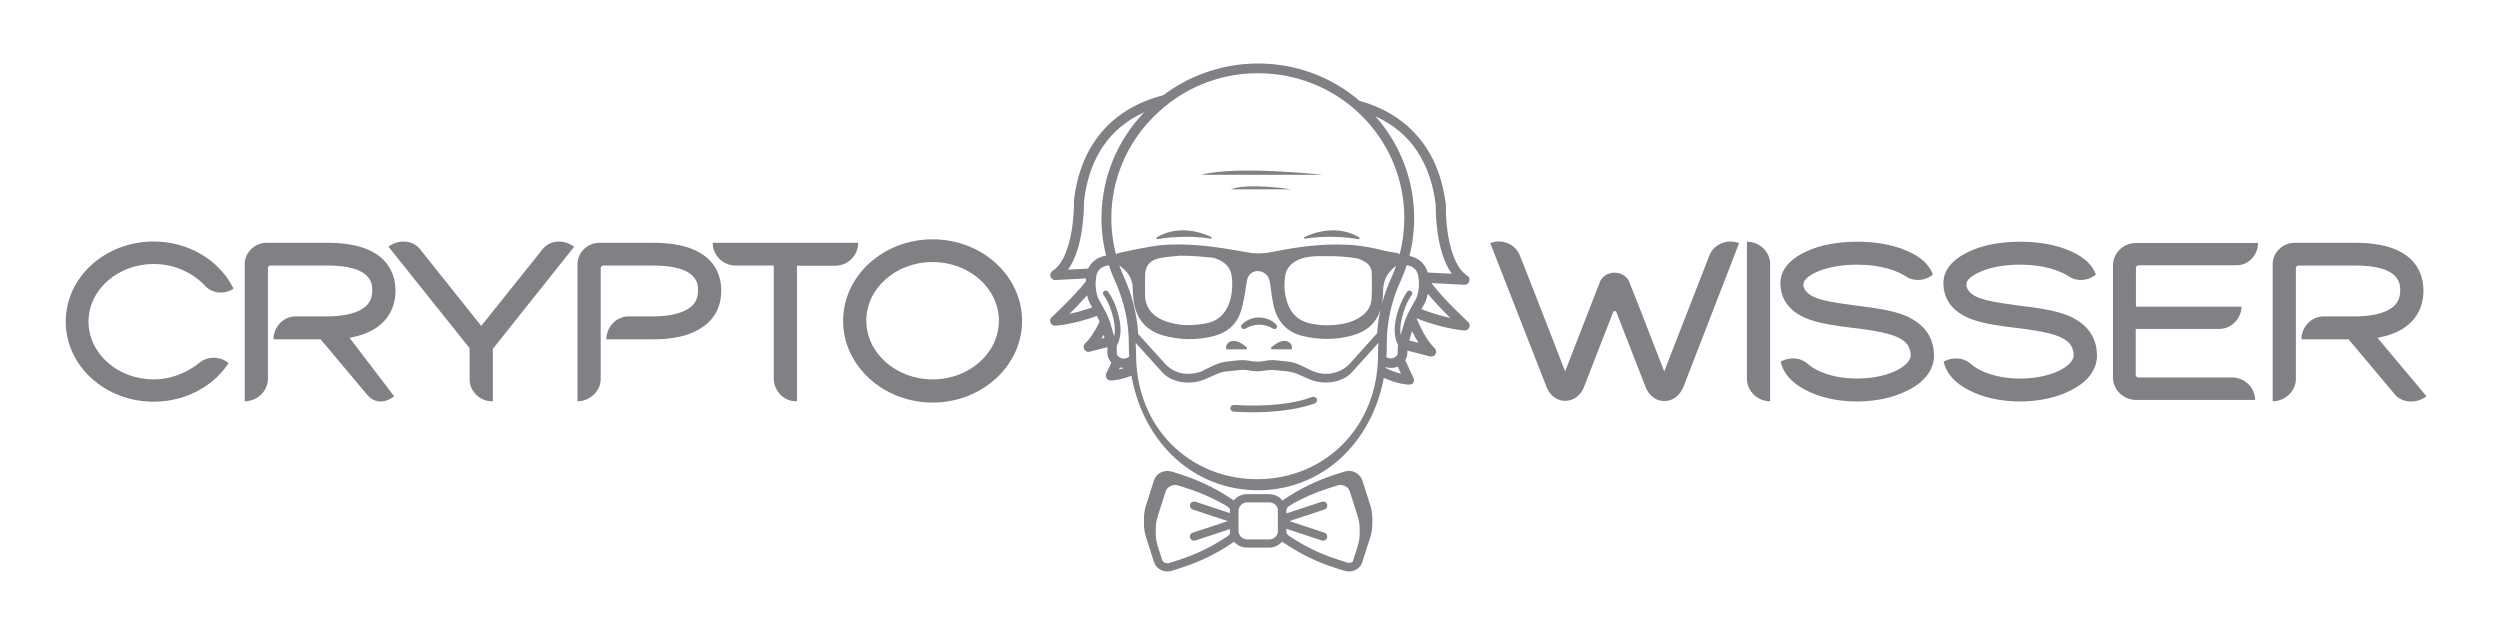
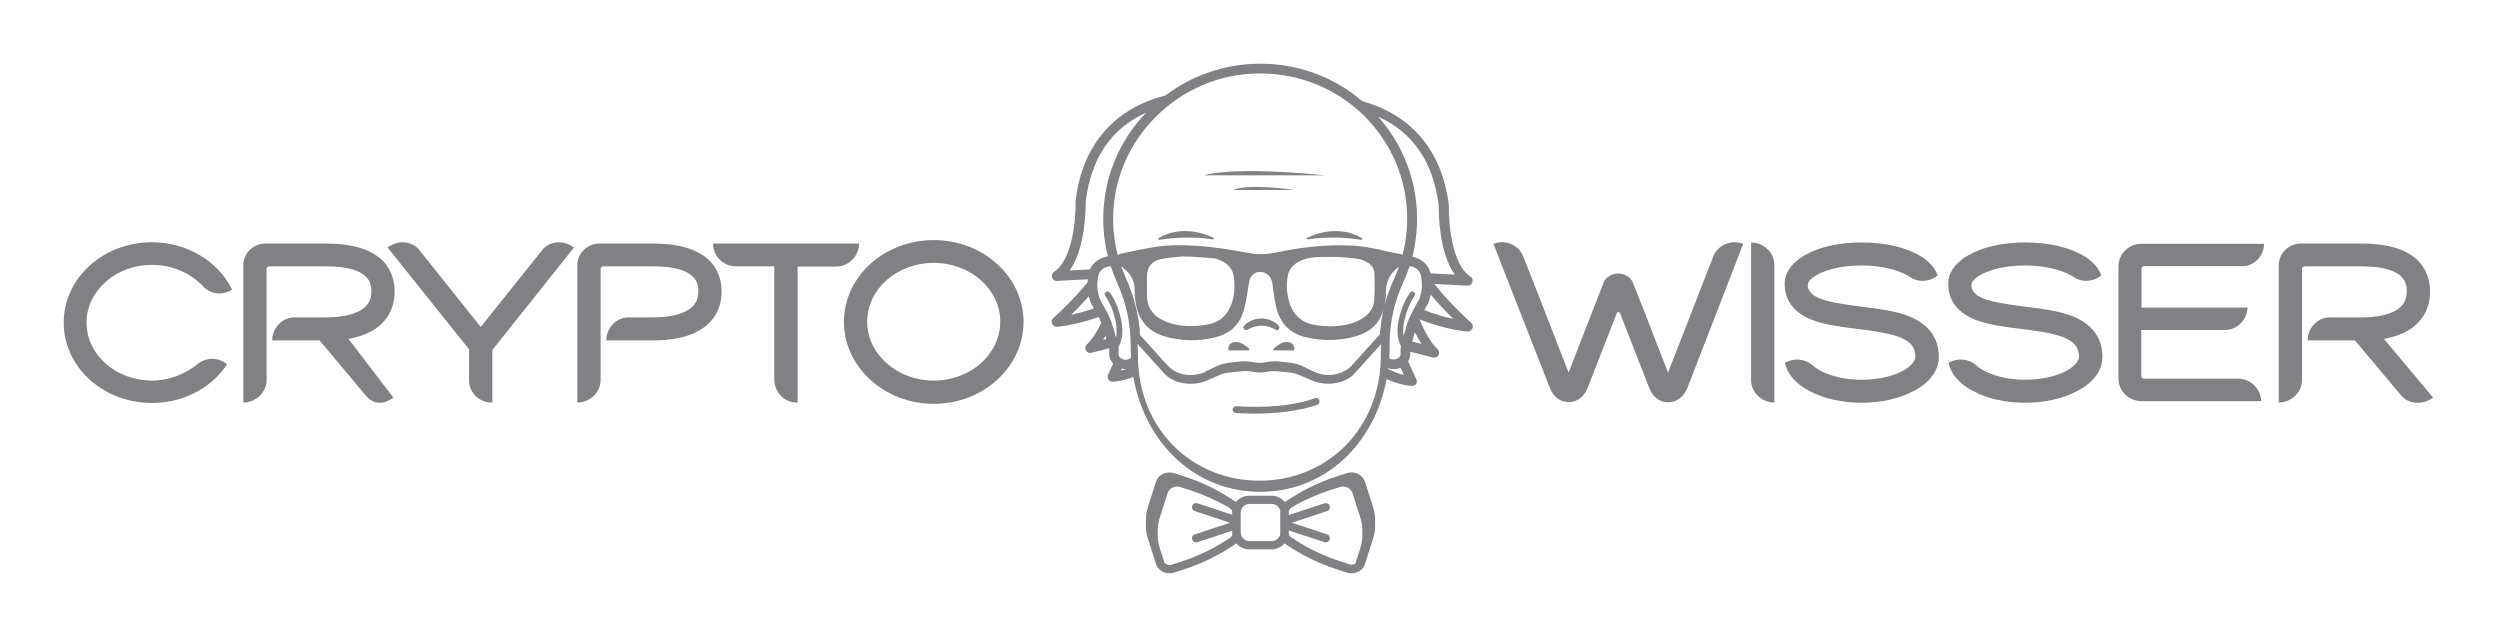
- <svg xmlns="http://www.w3.org/2000/svg" width="252" height="64" viewBox="0 0 252 64" fill="none">
-   <path d="M124.503 41.503C124.788 41.521 125.433 41.56 126.293 41.56C127.991 41.56 130.527 41.386 132.534 40.666C132.71 40.578 132.799 40.382 132.732 40.207C132.644 40.033 132.446 39.945 132.269 40.011C129.298 41.158 124.877 40.85 124.451 40.821L124.428 40.819L124.423 40.819C124.42 40.819 124.419 40.818 124.418 40.818C124.372 40.811 124.324 40.813 124.279 40.825C124.233 40.837 124.191 40.857 124.154 40.886C124.117 40.914 124.086 40.95 124.063 40.99C124.041 41.031 124.027 41.076 124.022 41.122C124.018 41.168 124.023 41.215 124.037 41.259C124.051 41.303 124.075 41.344 124.106 41.379C124.136 41.414 124.174 41.442 124.217 41.462C124.259 41.482 124.305 41.493 124.352 41.495C124.371 41.495 124.423 41.498 124.503 41.503Z" fill="#808085" />
-   <path d="M121.11 17.62H133.328C133.328 17.62 124.573 16.66 121.11 17.62Z" fill="#808085" />
-   <path d="M124.065 19.082H130.174C130.174 19.082 125.786 18.406 124.065 19.082Z" fill="#808085" />
-   <path d="M116.655 24.102C117.581 23.949 119.853 23.687 122.036 24.058C122.147 24.08 122.191 23.927 122.081 23.883C121.066 23.403 118.772 22.639 116.589 23.927C116.523 23.992 116.567 24.123 116.655 24.102Z" fill="#808085" />
-   <path d="M131.564 24.058C133.747 23.687 136.019 23.949 136.945 24.102C137.055 24.123 137.099 23.992 137.011 23.927C134.828 22.639 132.534 23.403 131.52 23.883C131.409 23.927 131.453 24.08 131.564 24.058Z" fill="#808085" />
-   <path d="M125.94 32.198C125.631 32.329 125.344 32.504 125.146 32.766C125.08 32.853 125.058 32.962 125.168 33.049C125.234 33.158 125.389 33.202 125.521 33.136C125.945 32.875 126.433 32.732 126.932 32.722C127.432 32.732 127.92 32.875 128.344 33.136C128.432 33.18 128.542 33.18 128.631 33.115C128.741 33.027 128.763 32.875 128.675 32.766C128.476 32.526 128.189 32.329 127.881 32.198C127.574 32.068 127.244 32.001 126.91 32.001C126.577 32.001 126.247 32.068 125.94 32.198Z" fill="#808085" />
-   <path d="M128.278 35.21H130.196C130.307 34.948 130.152 34.599 129.888 34.468C129.623 34.315 129.314 34.337 129.027 34.446C128.776 34.541 128.576 34.687 128.367 34.84L128.312 34.879L128.298 34.889L128.278 34.904C128.211 34.948 128.145 35.013 128.123 35.101C128.079 35.166 128.189 35.232 128.278 35.21Z" fill="#808085" />
-   <path d="M123.624 35.21H125.543C125.631 35.232 125.741 35.166 125.697 35.101C125.675 35.013 125.609 34.948 125.543 34.904C125.513 34.883 125.483 34.861 125.454 34.84C125.245 34.687 125.044 34.541 124.793 34.446C124.506 34.337 124.198 34.315 123.933 34.468C123.668 34.599 123.514 34.948 123.624 35.21Z" fill="#808085" />
-   <path fill-rule="evenodd" clip-rule="evenodd" d="M114.053 37.874C115.246 44.632 120.334 49.417 126.8 49.417C133.193 49.417 138.24 44.738 139.491 38.086C140.907 38.739 141.911 38.767 142.061 38.767C142.238 38.767 142.392 38.68 142.458 38.592C142.546 38.44 142.546 38.265 142.48 38.112C142.48 38.107 142.449 38.042 142.393 37.925C142.258 37.641 141.979 37.054 141.65 36.297C141.789 36.07 141.863 35.825 141.863 35.581V35.342L144.156 35.93C144.377 35.974 144.597 35.886 144.708 35.69C144.818 35.493 144.774 35.253 144.62 35.101C143.98 34.49 143.362 33.464 142.789 32.089C145.48 33.158 147.531 33.311 147.619 33.311C147.839 33.311 148.016 33.202 148.104 33.006C148.192 32.809 148.148 32.591 147.994 32.46L147.99 32.457L147.974 32.441C147.74 32.225 145.526 30.171 144.289 28.532L147.619 28.706C147.839 28.706 148.038 28.575 148.104 28.357C148.17 28.139 148.104 27.899 147.906 27.79C146.031 26.611 145.7 22.312 145.744 20.741V20.675C145.017 14.543 141.466 11.88 138.621 10.702C138.084 10.48 137.553 10.304 137.042 10.163C134.116 7.668 130.447 6.343 126.557 6.403C123.173 6.458 119.917 7.59 117.257 9.602C116.655 9.754 116.02 9.956 115.376 10.222C112.531 11.379 108.98 14.063 108.252 20.195V20.261C108.296 21.832 107.966 26.131 106.091 27.31C105.915 27.441 105.826 27.659 105.893 27.877C105.959 28.095 106.157 28.248 106.378 28.226L109.472 28.064C109.463 28.169 109.456 28.274 109.452 28.379C108.188 29.953 106.24 31.759 106.023 31.961L106.007 31.976L106.003 31.98C105.848 32.111 105.804 32.329 105.893 32.526C105.981 32.722 106.179 32.853 106.378 32.831C106.479 32.831 108.204 32.702 110.573 31.849C110.671 32.038 110.76 32.233 110.839 32.432C110.372 33.398 109.882 34.139 109.377 34.62C109.223 34.773 109.179 35.013 109.289 35.21C109.399 35.406 109.62 35.515 109.84 35.45L111.624 34.992C111.625 35.003 111.625 35.013 111.626 35.024C111.626 35.035 111.627 35.046 111.627 35.057V35.581C111.635 35.928 111.768 36.26 112.002 36.519L112.007 36.525L112.015 36.534L112.024 36.544C111.84 36.947 111.692 37.259 111.604 37.444C111.548 37.562 111.516 37.627 111.516 37.632C111.45 37.785 111.45 37.959 111.538 38.112C111.627 38.265 111.781 38.352 111.957 38.352C112.09 38.352 112.891 38.331 114.053 37.874ZM142.058 34.319L142.988 34.555C142.76 34.204 142.54 33.812 142.326 33.379L142.058 34.319ZM143.275 31.162C144.407 31.605 145.421 31.881 146.185 32.045C145.512 31.379 144.642 30.483 143.923 29.61C143.864 29.897 143.78 30.178 143.671 30.452L143.649 30.496L143.275 31.162ZM143.912 27.47L146.34 27.593C144.708 25.346 144.708 21.177 144.73 20.697C144.2 16.334 142.162 13.321 138.635 11.718C139.759 12.98 140.67 14.416 141.33 15.972C142.136 17.876 142.55 19.92 142.547 21.985C142.547 23.285 142.389 24.562 142.073 25.8C142.113 25.808 142.153 25.816 142.194 25.826C143.061 26.035 143.706 26.667 143.912 27.47ZM141.803 26.732C141.621 27.291 141.406 27.841 141.157 28.379C140.231 30.387 139.79 32.504 139.79 34.62V34.773C139.791 35.188 139.778 35.599 139.752 36.003C140.078 36.206 140.514 36.15 140.76 35.886C140.826 35.821 140.892 35.712 140.892 35.603V35.079C140.892 34.972 140.903 34.865 140.921 34.761C140.545 34.057 140.478 33.11 140.738 32.002C140.981 30.976 141.378 30.059 141.841 29.405C141.929 29.274 142.106 29.252 142.238 29.339C142.37 29.427 142.392 29.601 142.304 29.732C141.863 30.343 141.51 31.194 141.29 32.133C141.176 32.61 141.099 33.213 141.194 33.78L141.466 32.831C141.62 32.264 141.841 31.74 142.127 31.216L142.767 30.059C142.811 29.972 142.833 29.885 142.855 29.797C143.032 29.252 143.076 28.663 142.988 28.03L142.943 27.724C142.833 27.244 142.48 26.873 141.951 26.764C141.902 26.751 141.852 26.74 141.803 26.732ZM139.659 37.003C139.655 37.03 139.652 37.056 139.649 37.083C140.276 37.399 140.816 37.577 141.223 37.676C141.127 37.467 141.017 37.224 140.897 36.953C140.68 37.047 140.445 37.092 140.209 37.087C140.023 37.087 139.838 37.058 139.659 37.003ZM107.811 31.631C108.337 31.11 108.983 30.45 109.583 29.77C109.607 29.875 109.634 29.979 109.664 30.081C109.708 30.212 109.752 30.343 109.796 30.452L110.097 30.989C109.217 31.299 108.432 31.497 107.811 31.631ZM107.657 27.179L109.688 27.075C109.974 26.453 110.545 25.98 111.274 25.804C111.348 25.786 111.423 25.772 111.497 25.761C111.173 24.48 111.016 23.16 111.031 21.832C111.074 17.895 112.594 14.182 115.335 11.319C111.819 12.92 109.776 15.934 109.267 20.282L109.267 20.301C109.267 20.841 109.269 24.958 107.657 27.179ZM111.516 26.786C111.603 26.762 111.691 26.747 111.78 26.741C111.956 27.282 112.162 27.814 112.399 28.335C113.325 30.387 113.788 32.526 113.788 34.73V34.795C113.788 35.183 113.8 35.567 113.824 35.946L113.788 35.974C113.457 36.236 112.972 36.192 112.707 35.908C112.641 35.843 112.575 35.733 112.575 35.624V35.101C112.575 35.017 112.572 34.932 112.563 34.849C112.983 34.137 113.067 33.157 112.796 32.002C112.575 30.998 112.178 30.059 111.693 29.405C111.605 29.274 111.428 29.252 111.296 29.339C111.164 29.427 111.141 29.601 111.23 29.732C111.671 30.321 112.024 31.194 112.244 32.133C112.352 32.65 112.438 33.316 112.308 33.923L112.002 32.853C111.847 32.285 111.627 31.74 111.34 31.238L110.7 30.081C110.689 30.038 110.673 29.994 110.656 29.95C110.64 29.907 110.623 29.863 110.612 29.819C110.436 29.274 110.392 28.684 110.48 28.052L110.524 27.746C110.612 27.266 110.987 26.917 111.516 26.786ZM113.315 37.087L113.327 37.086C113.132 37.151 112.954 37.201 112.796 37.239C112.825 37.175 112.856 37.108 112.888 37.038C113.024 37.07 113.163 37.087 113.303 37.087L113.315 37.087ZM111.009 34.14C111.091 34.017 111.172 33.888 111.253 33.753L111.341 34.056L111.009 34.14ZM126.579 7.385H126.8C130.679 7.372 134.405 8.879 137.165 11.575C139.988 14.347 141.554 18.035 141.554 21.985C141.554 23.228 141.399 24.44 141.093 25.617C141.036 25.561 140.944 25.526 140.804 25.498C140.679 25.477 140.554 25.457 140.429 25.438C140.179 25.399 139.93 25.36 139.68 25.302C138.4 24.975 137.099 24.713 135.754 24.669C133.262 24.56 130.836 24.865 128.41 25.367C127.572 25.542 126.69 25.607 125.852 25.455L125.758 25.438C123.937 25.116 122.137 24.798 120.294 24.691C118.839 24.604 117.383 24.604 115.949 24.865C115.023 25.018 114.097 25.215 113.193 25.411C113.125 25.429 113.051 25.442 112.975 25.456C112.784 25.49 112.588 25.524 112.491 25.645C112.169 24.411 112.011 23.136 112.024 21.854C112.059 18.04 113.613 14.394 116.346 11.706C119.081 8.978 122.72 7.429 126.579 7.385ZM140.694 26.83C140.7 26.826 140.705 26.822 140.71 26.818C140.717 26.813 140.723 26.808 140.73 26.803C140.589 27.202 140.43 27.596 140.253 27.986C139.842 28.871 139.518 29.775 139.281 30.692C139.37 30.256 139.415 29.809 139.415 29.361C139.415 28.292 139.834 27.441 140.694 26.83ZM136.394 33.791C137.799 33.391 138.772 32.523 139.175 31.128C138.991 31.936 138.874 32.754 138.825 33.576L136.085 36.628C135.136 37.676 133.548 37.981 132.247 37.37L131.056 36.803C130.681 36.628 130.284 36.497 129.865 36.454L128.675 36.323C128.256 36.279 127.836 36.301 127.417 36.388C126.976 36.475 126.491 36.475 126.05 36.388C125.631 36.301 125.212 36.279 124.793 36.323L123.602 36.454C123.183 36.519 122.786 36.628 122.411 36.803L121.22 37.37L121.242 37.392C120.647 37.632 118.794 38.178 117.405 36.628L114.732 33.672C114.616 31.704 114.126 29.776 113.303 27.943C113.125 27.548 112.965 27.147 112.824 26.74C112.903 26.818 112.99 26.89 113.082 26.96C113.766 27.484 114.163 28.183 114.185 29.077C114.185 29.492 114.207 29.907 114.273 30.321C114.516 32.111 115.486 33.311 117.251 33.813C118.882 34.278 120.609 34.308 122.257 33.9C123.602 33.573 124.573 32.809 125.036 31.5C125.212 31.02 125.322 30.496 125.411 29.994C125.476 29.694 125.519 29.394 125.563 29.096C125.608 28.788 125.652 28.482 125.719 28.183C125.763 27.921 125.962 27.637 126.16 27.506C126.844 27.07 127.726 27.441 127.947 28.204L128.013 28.466C128.05 28.706 128.082 28.946 128.113 29.186C128.177 29.667 128.241 30.147 128.344 30.627C128.675 32.307 129.623 33.464 131.343 33.879C133.019 34.271 134.717 34.271 136.394 33.791ZM134.122 25.826C133.954 25.826 133.783 25.823 133.612 25.821C133.266 25.816 132.917 25.811 132.578 25.826C131.895 25.869 131.233 25.978 130.637 26.306C130.064 26.633 129.667 27.091 129.557 27.746C129.402 28.706 129.447 29.667 129.799 30.605C130.174 31.652 130.902 32.329 132.005 32.591C132.777 32.766 133.571 32.831 134.387 32.766C135.313 32.7 136.195 32.526 137.011 32.023C137.717 31.587 138.202 30.976 138.246 30.147C138.312 29.252 138.29 28.357 138.268 27.462C138.246 27.026 138.003 26.633 137.629 26.415C137.364 26.262 137.055 26.088 136.768 26.044C135.864 25.869 134.122 25.782 134.122 25.826ZM119.566 25.782C119.485 25.782 119.405 25.78 119.327 25.777C119.173 25.772 119.021 25.768 118.861 25.782C118.747 25.793 118.633 25.803 118.519 25.813L118.518 25.813C117.927 25.864 117.342 25.916 116.787 26.044C115.817 26.284 115.42 26.873 115.42 27.855V29.667C115.42 29.928 115.442 30.19 115.508 30.43C115.773 31.456 116.523 32.023 117.471 32.373C118.772 32.853 120.118 32.853 121.485 32.613C122.742 32.395 123.536 31.652 123.933 30.474C124.22 29.623 124.264 28.75 124.154 27.855C124.121 27.544 124.014 27.245 123.842 26.983C123.669 26.721 123.436 26.504 123.161 26.349C122.852 26.175 122.522 26.022 122.169 25.957C121.309 25.869 119.566 25.76 119.566 25.782ZM130.828 37.723L131.988 38.228C133.364 38.812 135.185 38.62 136.195 37.608L138.952 34.553C138.909 34.884 138.909 35.234 138.909 35.564V35.7C138.909 43.129 133.471 48.302 126.723 48.302C119.974 48.302 114.515 43.148 114.515 35.72V35.662C114.515 35.292 114.493 34.923 114.472 34.553L117.229 37.608C118.239 38.62 120.081 38.831 121.457 38.228L122.617 37.723C122.94 37.567 123.305 37.47 123.692 37.431L124.853 37.315C125.24 37.256 125.626 37.276 125.992 37.353C126.486 37.451 126.98 37.451 127.453 37.353C127.819 37.295 128.206 37.276 128.592 37.315L129.753 37.431C130.118 37.49 130.484 37.567 130.828 37.723Z" fill="#808085" />
-   <path d="M84.192 26.786H80.332V40.447H80.222C78.987 40.447 77.994 39.378 77.994 38.134V26.764H74.135C72.878 26.764 71.841 25.738 71.841 24.473H86.507C86.507 25.738 85.471 26.786 84.192 26.786Z" fill="#808085" />
-   <path fill-rule="evenodd" clip-rule="evenodd" d="M94.006 40.578C89.043 40.578 84.986 36.868 84.986 32.351C84.986 27.79 89.043 24.123 94.006 24.123C98.99 24.123 103.026 27.812 103.026 32.351C103.026 36.868 98.99 40.578 94.006 40.578ZM94.006 26.415C90.301 26.415 87.323 29.055 87.323 32.329C87.323 35.581 90.323 38.243 94.006 38.243C97.711 38.243 100.688 35.581 100.688 32.329C100.688 29.077 97.711 26.415 94.006 26.415Z" fill="#808085" />
-   <path d="M169.695 38.985C169.32 39.902 168.592 40.426 167.776 40.426C166.916 40.426 166.211 39.902 165.858 38.963L162.947 31.5L162.925 31.478C162.903 31.413 162.858 31.347 162.77 31.347C162.738 31.347 162.706 31.37 162.665 31.4L162.65 31.411C162.639 31.418 162.628 31.426 162.616 31.434L159.683 38.963C159.352 39.88 158.602 40.404 157.786 40.404C156.926 40.404 156.22 39.88 155.867 38.942L150.221 24.516L150.266 24.494C151.412 24.036 152.758 24.625 153.199 25.738C154.158 28.143 155.628 31.934 156.694 34.683L156.698 34.691L156.699 34.694C157.15 35.857 157.528 36.833 157.764 37.436L161.315 28.314C161.557 27.833 162.109 27.484 162.748 27.484C163.41 27.484 163.983 27.855 164.204 28.357C165.009 30.35 165.913 32.692 166.641 34.578C167.109 35.789 167.504 36.813 167.754 37.436L172.32 25.717C172.761 24.604 174.128 24.058 175.253 24.494L175.297 24.516L169.695 38.985Z" fill="#808085" />
-   <path d="M178.429 40.447C177.171 40.447 176.091 39.444 176.091 38.178V24.363C177.348 24.363 178.429 25.367 178.429 26.611V40.447Z" fill="#808085" />
-   <path d="M192.367 39.313C190.977 40.055 189.125 40.469 187.184 40.469C185.243 40.469 183.391 40.055 182.001 39.313C180.59 38.592 179.73 37.589 179.487 36.454C180.347 35.974 181.45 35.995 182.244 36.694C183.038 37.414 184.78 38.156 187.184 38.156C190.161 38.156 192.168 37.065 192.521 36.148L192.543 36.126C192.698 35.733 192.499 35.057 192.279 34.752C191.595 33.813 189.875 33.42 186.765 33.049C185.133 32.853 183.457 32.635 182.134 32.111C179.928 31.216 179.465 29.688 179.465 28.532C179.465 27.222 180.391 26.131 182.067 25.346C183.457 24.691 185.287 24.363 187.206 24.363C189.125 24.363 190.955 24.691 192.345 25.346C193.668 25.913 194.506 26.742 194.837 27.681C194.065 28.314 192.94 28.423 192.102 27.855C191.308 27.331 189.676 26.677 187.206 26.677C183.832 26.677 182.023 27.833 181.825 28.445C181.693 28.835 181.889 29.227 182.196 29.51C182.867 30.174 184.407 30.455 187.074 30.801L187.208 30.818C188.909 31.031 190.683 31.253 192.08 31.827C193.977 32.656 194.947 33.988 194.947 35.886C194.925 37.261 194.021 38.483 192.367 39.313Z" fill="#808085" />
-   <path d="M208.797 39.313C207.408 40.055 205.555 40.469 203.614 40.469C201.674 40.469 199.821 40.055 198.432 39.313C197.02 38.592 196.16 37.589 195.917 36.454C196.778 35.974 197.88 35.995 198.674 36.694C199.468 37.414 201.21 38.156 203.614 38.156C206.592 38.156 208.599 37.065 208.951 36.148L208.973 36.126C209.128 35.733 208.929 35.057 208.709 34.752C208.025 33.813 206.305 33.42 203.195 33.049C201.563 32.853 199.887 32.635 198.564 32.111C196.359 31.216 195.895 29.688 195.895 28.532C195.895 27.222 196.822 26.131 198.498 25.346C199.887 24.691 201.718 24.363 203.636 24.363C205.555 24.363 207.386 24.691 208.775 25.346C210.098 25.913 210.936 26.742 211.267 27.681C210.495 28.314 209.37 28.423 208.532 27.855C207.738 27.331 206.106 26.677 203.636 26.677C200.262 26.677 198.454 27.833 198.255 28.445C198.123 28.835 198.32 29.227 198.626 29.51C199.297 30.174 200.837 30.455 203.504 30.801L203.638 30.818C205.34 31.031 207.113 31.253 208.51 31.827C210.407 32.656 211.377 33.988 211.377 35.886C211.355 37.261 210.451 38.483 208.797 39.313Z" fill="#808085" />
-   <path d="M225.448 26.742H215.568C215.413 26.742 215.303 26.873 215.303 27.004V30.91H225.955C225.911 32.111 224.941 33.158 223.684 33.158H215.281V37.785C215.281 37.938 215.413 38.047 215.546 38.047H224.985C226.242 38.047 227.3 39.051 227.322 40.316H215.325C214.068 40.316 212.987 39.313 212.987 38.047V26.764C212.987 25.52 214.024 24.494 215.303 24.494H227.609C227.609 25.695 226.661 26.742 225.448 26.742Z" fill="#808085" />
-   <path d="M241.393 39.749L236.739 34.206H231.998V33.944C232.13 32.809 233.079 31.893 234.203 31.893H237.401C238.857 31.893 240.048 31.652 240.842 31.194C241.591 30.758 241.944 30.169 241.944 29.274C241.944 28.641 241.944 26.764 237.423 26.764H231.689C231.535 26.764 231.424 26.895 231.424 27.026V38.2C231.424 39.422 230.344 40.447 229.087 40.447V26.611C229.087 25.455 230.101 24.473 231.292 24.473H237.423C243.378 24.473 244.282 27.484 244.282 29.296C244.282 30.998 243.51 32.373 242.055 33.224C241.371 33.617 240.577 33.879 239.651 34.053L244.591 39.945C243.62 40.687 242.165 40.666 241.393 39.749Z" fill="#808085" />
-   <path d="M20.654 28.794C19.397 27.462 17.544 26.611 15.493 26.611C11.876 26.611 8.921 29.208 8.921 32.416C8.921 35.624 11.854 38.243 15.493 38.243C17.213 38.243 18.845 37.589 20.102 36.563C20.963 35.864 22.22 35.908 23.036 36.606C22.38 37.6 21.515 38.442 20.499 39.072C19.022 40.011 17.28 40.491 15.493 40.491C10.597 40.491 6.627 36.89 6.627 32.416C6.627 27.942 10.597 24.342 15.493 24.342C18.978 24.342 22.131 26.218 23.543 29.099C22.639 29.688 21.404 29.623 20.654 28.794Z" fill="#808085" />
-   <path d="M36.974 39.749L32.32 34.206H27.579V33.944C27.711 32.809 28.659 31.893 29.784 31.893H32.982C34.438 31.893 35.629 31.652 36.422 31.194C37.172 30.758 37.525 30.169 37.525 29.274C37.525 28.641 37.525 26.764 33.004 26.764H27.27C27.116 26.764 27.005 26.895 27.005 27.026V38.2C27.005 39.422 25.925 40.447 24.668 40.447V26.611C24.668 25.455 25.682 24.473 26.873 24.473H33.004C38.959 24.473 39.863 27.484 39.863 29.296C39.863 30.998 39.091 32.373 37.636 33.224C36.952 33.617 36.158 33.879 35.232 34.053L39.731 39.945C38.76 40.687 37.724 40.666 36.974 39.749Z" fill="#808085" />
-   <path d="M49.677 35.166V40.447H49.567C48.376 40.447 47.339 39.444 47.339 38.265V35.101L39.157 24.865C40.128 24.123 41.561 24.167 42.311 25.084L48.508 32.853L54.705 25.105C55.455 24.167 56.889 24.123 57.859 24.865H57.881L49.677 35.166Z" fill="#808085" />
-   <path d="M70.452 33.202C69.305 33.879 67.761 34.206 65.82 34.206H61.123C61.123 32.962 62.115 31.893 63.35 31.893H65.799C67.276 31.893 68.467 31.652 69.261 31.194C70.011 30.758 70.364 30.169 70.364 29.274C70.364 28.641 70.364 26.764 65.82 26.764H60.836C60.66 26.764 60.55 26.895 60.55 27.026V38.2C60.55 39.422 59.469 40.447 58.212 40.447V26.611C58.212 25.455 59.226 24.473 60.417 24.473H65.82C71.797 24.473 72.701 27.484 72.701 29.296C72.701 30.998 71.93 32.373 70.452 33.202Z" fill="#808085" />
-   <path fill-rule="evenodd" clip-rule="evenodd" d="M135.512 57.535C135.666 57.579 135.82 57.601 135.975 57.601C136.217 57.601 136.438 57.557 136.636 57.448C136.967 57.295 137.21 57.011 137.32 56.662L138.114 54.174C138.268 53.716 138.334 53.236 138.334 52.756V52.319C138.334 51.839 138.268 51.359 138.114 50.901L137.32 48.413C137.196 48.061 136.936 47.772 136.597 47.608C136.259 47.445 135.868 47.42 135.512 47.54L134.497 47.867C132.667 48.457 130.946 49.308 129.381 50.377C129.345 50.404 129.31 50.432 129.277 50.461C128.962 50.065 128.473 49.81 127.925 49.81H125.697C125.157 49.81 124.674 50.057 124.359 50.444C124.328 50.421 124.297 50.398 124.264 50.377C122.698 49.308 120.978 48.457 119.147 47.867L118.133 47.54C117.758 47.431 117.361 47.453 117.008 47.627C116.677 47.78 116.435 48.064 116.324 48.413L115.53 50.901C115.376 51.359 115.31 51.839 115.31 52.319V52.756C115.31 53.236 115.376 53.716 115.53 54.174L116.324 56.662C116.418 56.94 116.599 57.181 116.841 57.35C117.083 57.519 117.374 57.606 117.67 57.601C117.824 57.601 117.978 57.579 118.133 57.535L119.147 57.208C120.978 56.618 122.698 55.767 124.264 54.698C124.306 54.666 124.347 54.633 124.386 54.598C124.701 54.966 125.172 55.2 125.697 55.2H127.925C128.452 55.2 128.924 54.964 129.24 54.593C129.284 54.631 129.331 54.666 129.381 54.698C130.946 55.767 132.667 56.618 134.497 57.208L135.512 57.535ZM128.813 51.346C128.809 51.386 128.807 51.427 128.807 51.468V53.607C128.807 53.632 128.808 53.657 128.809 53.682C128.723 54.075 128.368 54.371 127.947 54.371H125.719C125.234 54.371 124.837 53.978 124.837 53.498V51.512C124.837 51.032 125.234 50.639 125.719 50.639H127.947C128.375 50.639 128.734 50.944 128.813 51.346ZM133.769 49.264C132.58 49.651 131.43 50.154 130.34 50.754C130.188 50.852 130.037 50.952 129.888 51.054C129.755 51.141 129.667 51.294 129.667 51.446V51.752L133.24 50.573C133.461 50.508 133.703 50.617 133.769 50.835C133.835 51.054 133.725 51.294 133.505 51.359L129.965 52.527L133.505 53.694C133.725 53.76 133.835 54 133.769 54.218C133.703 54.392 133.549 54.502 133.372 54.502C133.328 54.502 133.284 54.502 133.24 54.48L129.667 53.301V53.585C129.667 53.738 129.755 53.891 129.888 53.978C131.393 55.01 133.042 55.819 134.784 56.379L135.798 56.706C135.953 56.749 136.129 56.749 136.283 56.662C136.301 56.653 136.318 56.644 136.335 56.633C136.341 56.629 136.347 56.625 136.353 56.621L136.857 55.047C136.989 54.633 137.055 54.196 137.055 53.76V53.323C137.055 52.887 136.989 52.45 136.857 52.036L136.063 49.548C135.909 49.046 135.313 48.762 134.784 48.937L133.769 49.264ZM123.779 51.097C123.877 51.162 123.951 51.264 123.983 51.375C123.979 51.42 123.977 51.466 123.977 51.512V51.723L120.493 50.573C120.272 50.508 120.029 50.617 119.963 50.835C119.897 51.054 120.007 51.294 120.228 51.359L123.768 52.527L120.228 53.694C120.007 53.76 119.897 54 119.963 54.218C120.029 54.392 120.184 54.502 120.36 54.502C120.404 54.502 120.448 54.502 120.493 54.48L123.977 53.33V53.498C123.977 53.57 123.982 53.641 123.991 53.711C123.966 53.835 123.887 53.95 123.779 54.022C122.279 55.047 120.647 55.855 118.883 56.422L117.868 56.749C117.714 56.793 117.537 56.771 117.383 56.706C117.288 56.659 117.216 56.59 117.167 56.507L116.699 55.047C116.567 54.633 116.501 54.196 116.501 53.76V53.323C116.501 52.887 116.567 52.45 116.699 52.036L117.493 49.548C117.648 49.046 118.243 48.762 118.773 48.937L119.787 49.264C121.09 49.688 122.346 50.252 123.529 50.929C123.613 50.984 123.696 51.04 123.779 51.097Z" fill="#808085" />
+ <svg xmlns="http://www.w3.org/2000/svg" width="157" height="40" viewBox="0 0 157 40" fill="none">
+   <path d="M77.709 25.939C77.886 25.95 78.29 25.975 78.827 25.975C79.889 25.975 81.475 25.866 82.73 25.416C82.84 25.361 82.896 25.238 82.854 25.129C82.799 25.02 82.675 24.965 82.565 25.006C80.707 25.723 77.942 25.531 77.676 25.512L77.662 25.511L77.658 25.511C77.656 25.511 77.656 25.511 77.655 25.511C77.626 25.506 77.597 25.508 77.568 25.515C77.54 25.522 77.513 25.535 77.49 25.553C77.467 25.571 77.448 25.593 77.433 25.618C77.419 25.644 77.41 25.672 77.408 25.701C77.405 25.73 77.408 25.759 77.417 25.786C77.426 25.814 77.441 25.839 77.46 25.861C77.479 25.883 77.503 25.901 77.529 25.913C77.556 25.926 77.585 25.933 77.614 25.934C77.626 25.934 77.658 25.936 77.709 25.939Z" fill="#808085" />
+   <path d="M75.587 11.012H83.227C83.227 11.012 77.752 10.412 75.587 11.012Z" fill="#808085" />
+   <path d="M77.435 11.926H81.255C81.255 11.926 78.51 11.503 77.435 11.926Z" fill="#808085" />
+   <path d="M72.801 15.063C73.38 14.967 74.801 14.804 76.166 15.036C76.235 15.049 76.263 14.954 76.194 14.927C75.559 14.627 74.125 14.149 72.76 14.954C72.718 14.995 72.746 15.077 72.801 15.063Z" fill="#808085" />
+   <path d="M82.124 15.036C83.489 14.804 84.909 14.967 85.488 15.063C85.557 15.077 85.585 14.995 85.53 14.954C84.165 14.149 82.73 14.627 82.096 14.927C82.027 14.954 82.055 15.049 82.124 15.036Z" fill="#808085" />
+   <path d="M78.607 20.123C78.414 20.205 78.234 20.314 78.11 20.478C78.069 20.532 78.055 20.601 78.124 20.655C78.165 20.723 78.262 20.751 78.345 20.71C78.61 20.546 78.915 20.457 79.227 20.451C79.54 20.457 79.845 20.546 80.11 20.71C80.165 20.737 80.234 20.737 80.289 20.696C80.358 20.642 80.372 20.546 80.317 20.478C80.193 20.328 80.013 20.205 79.82 20.123C79.629 20.042 79.422 20 79.214 20C79.005 20 78.799 20.042 78.607 20.123Z" fill="#808085" />
+   <path d="M80.069 22.006H81.268C81.337 21.842 81.241 21.624 81.075 21.542C80.91 21.446 80.717 21.46 80.537 21.528C80.38 21.588 80.255 21.679 80.124 21.774L80.09 21.799L80.081 21.805L80.069 21.815C80.027 21.842 79.986 21.883 79.972 21.937C79.945 21.978 80.013 22.019 80.069 22.006Z" fill="#808085" />
+   <path d="M77.159 22.006H78.359C78.414 22.019 78.483 21.978 78.455 21.937C78.441 21.883 78.4 21.842 78.359 21.815C78.34 21.801 78.321 21.788 78.303 21.774C78.172 21.679 78.047 21.588 77.89 21.528C77.71 21.46 77.517 21.446 77.352 21.542C77.186 21.624 77.09 21.842 77.159 22.006Z" fill="#808085" />
+   <path fill-rule="evenodd" clip-rule="evenodd" d="M71.174 23.671C71.92 27.894 75.102 30.885 79.145 30.885C83.142 30.885 86.298 27.961 87.081 23.803C87.966 24.212 88.594 24.229 88.688 24.229C88.798 24.229 88.894 24.174 88.936 24.12C88.991 24.024 88.991 23.915 88.95 23.82C88.95 23.817 88.93 23.776 88.895 23.702C88.811 23.525 88.636 23.158 88.43 22.685C88.517 22.543 88.564 22.39 88.564 22.237V22.088L89.998 22.456C90.136 22.483 90.274 22.428 90.343 22.306C90.412 22.183 90.384 22.033 90.287 21.937C89.887 21.555 89.501 20.914 89.143 20.055C90.825 20.723 92.108 20.819 92.163 20.819C92.301 20.819 92.411 20.751 92.466 20.628C92.521 20.505 92.494 20.369 92.397 20.287L92.395 20.285L92.385 20.275C92.239 20.14 90.854 18.856 90.081 17.832L92.163 17.941C92.301 17.941 92.425 17.859 92.466 17.723C92.508 17.586 92.466 17.436 92.342 17.368C91.17 16.631 90.963 13.944 90.991 12.962V12.921C90.536 9.089 88.315 7.425 86.536 6.688C86.201 6.55 85.869 6.439 85.549 6.351C83.72 4.792 81.425 3.964 78.993 4.001C76.877 4.036 74.841 4.743 73.177 6.001C72.801 6.096 72.404 6.222 72.001 6.388C70.222 7.111 68.002 8.789 67.547 12.621V12.662C67.574 13.644 67.367 16.331 66.195 17.068C66.085 17.15 66.03 17.286 66.071 17.423C66.112 17.559 66.237 17.654 66.374 17.641L68.309 17.54C68.303 17.605 68.299 17.671 68.297 17.737C67.507 18.72 66.289 19.849 66.153 19.975L66.143 19.984L66.14 19.987C66.044 20.069 66.016 20.205 66.071 20.328C66.126 20.451 66.25 20.532 66.374 20.519C66.438 20.519 67.516 20.438 68.998 19.905C69.059 20.023 69.115 20.145 69.164 20.27C68.872 20.873 68.566 21.336 68.25 21.637C68.153 21.733 68.126 21.883 68.195 22.006C68.264 22.128 68.402 22.197 68.54 22.156L69.655 21.87C69.656 21.876 69.656 21.883 69.656 21.89C69.656 21.896 69.657 21.903 69.657 21.91V22.237C69.662 22.454 69.745 22.662 69.891 22.824L69.895 22.828L69.9 22.833L69.905 22.839C69.79 23.091 69.697 23.287 69.642 23.402C69.607 23.475 69.588 23.517 69.588 23.52C69.546 23.615 69.546 23.724 69.602 23.82C69.657 23.915 69.753 23.97 69.864 23.97C69.946 23.97 70.447 23.956 71.174 23.671ZM88.686 21.449L89.267 21.596C89.125 21.377 88.987 21.132 88.853 20.861L88.686 21.449ZM89.447 19.476C90.155 19.753 90.789 19.925 91.266 20.028C90.845 19.611 90.302 19.051 89.852 18.506C89.815 18.685 89.762 18.861 89.694 19.032L89.681 19.059L89.447 19.476ZM89.845 17.168L91.363 17.245C90.343 15.84 90.343 13.235 90.356 12.935C90.025 10.208 88.751 8.325 86.545 7.323C87.248 8.112 87.818 9.01 88.23 9.982C88.734 11.172 88.993 12.45 88.991 13.74C88.991 14.552 88.892 15.351 88.695 16.125C88.72 16.129 88.745 16.135 88.77 16.14C89.313 16.271 89.716 16.666 89.845 17.168ZM88.526 16.707C88.412 17.056 88.278 17.4 88.122 17.736C87.543 18.991 87.267 20.314 87.267 21.637V21.733C87.268 21.992 87.26 22.248 87.244 22.501C87.447 22.628 87.72 22.593 87.874 22.428C87.915 22.387 87.957 22.319 87.957 22.251V21.924C87.957 21.857 87.963 21.79 87.975 21.725C87.739 21.285 87.698 20.693 87.86 20C88.012 19.36 88.26 18.787 88.55 18.377C88.605 18.296 88.715 18.282 88.798 18.337C88.881 18.391 88.895 18.5 88.84 18.582C88.564 18.964 88.343 19.496 88.205 20.082C88.134 20.381 88.086 20.758 88.145 21.112L88.315 20.519C88.412 20.164 88.55 19.837 88.729 19.509L89.129 18.787C89.156 18.732 89.17 18.677 89.184 18.623C89.294 18.282 89.322 17.914 89.267 17.518L89.239 17.327C89.17 17.027 88.95 16.795 88.619 16.727C88.588 16.719 88.557 16.712 88.526 16.707ZM87.185 23.126C87.183 23.143 87.181 23.16 87.179 23.176C87.572 23.374 87.909 23.485 88.164 23.547C88.104 23.416 88.035 23.265 87.96 23.095C87.824 23.154 87.677 23.182 87.529 23.179C87.413 23.179 87.297 23.161 87.185 23.126ZM67.271 19.769C67.6 19.444 68.003 19.031 68.379 18.606C68.394 18.672 68.411 18.736 68.429 18.8C68.457 18.882 68.484 18.964 68.512 19.032L68.7 19.368C68.15 19.561 67.659 19.685 67.271 19.769ZM67.174 16.986L68.444 16.922C68.624 16.532 68.981 16.237 69.436 16.127C69.483 16.116 69.529 16.107 69.576 16.1C69.373 15.3 69.275 14.474 69.284 13.644C69.311 11.184 70.262 8.863 71.975 7.074C69.777 8.074 68.5 9.958 68.181 12.676L68.181 12.687C68.181 13.025 68.183 15.598 67.174 16.986ZM69.588 16.741C69.642 16.726 69.697 16.716 69.753 16.713C69.863 17.051 69.992 17.384 70.139 17.709C70.719 18.991 71.008 20.328 71.008 21.706V21.746C71.008 21.989 71.016 22.229 71.031 22.465L71.008 22.483C70.801 22.647 70.498 22.619 70.332 22.442C70.291 22.401 70.25 22.333 70.25 22.265V21.937C70.25 21.885 70.248 21.832 70.242 21.78C70.505 21.335 70.557 20.723 70.388 20C70.25 19.373 70.001 18.787 69.698 18.377C69.643 18.296 69.533 18.282 69.45 18.337C69.367 18.391 69.353 18.5 69.409 18.582C69.684 18.95 69.905 19.496 70.043 20.082C70.11 20.406 70.164 20.822 70.083 21.201L69.891 20.532C69.795 20.178 69.657 19.837 69.477 19.523L69.078 18.8C69.071 18.773 69.06 18.746 69.05 18.718C69.04 18.691 69.029 18.664 69.022 18.637C68.912 18.296 68.884 17.927 68.94 17.532L68.967 17.341C69.022 17.041 69.257 16.823 69.588 16.741ZM70.713 23.178L70.72 23.178C70.598 23.219 70.487 23.25 70.388 23.274C70.406 23.234 70.425 23.192 70.445 23.148C70.53 23.168 70.618 23.179 70.705 23.179L70.713 23.178ZM69.27 21.337C69.322 21.26 69.373 21.18 69.423 21.095L69.478 21.285L69.27 21.337ZM79.007 4.615H79.145C81.57 4.607 83.9 5.549 85.626 7.234C87.391 8.966 88.371 11.271 88.371 13.74C88.371 14.517 88.273 15.275 88.082 16.01C88.046 15.975 87.989 15.953 87.902 15.936C87.823 15.922 87.745 15.91 87.667 15.898C87.511 15.874 87.355 15.85 87.198 15.813C86.398 15.609 85.585 15.445 84.744 15.418C83.185 15.349 81.668 15.54 80.151 15.854C79.627 15.963 79.076 16.004 78.552 15.909L78.493 15.898C77.355 15.697 76.229 15.498 75.076 15.431C74.166 15.377 73.256 15.377 72.36 15.54C71.781 15.636 71.201 15.759 70.636 15.881C70.594 15.893 70.547 15.901 70.5 15.909C70.38 15.93 70.258 15.952 70.197 16.028C69.996 15.256 69.897 14.46 69.905 13.658C69.927 11.275 70.898 8.996 72.608 7.316C74.318 5.611 76.593 4.642 79.007 4.615ZM87.833 16.768C87.836 16.765 87.84 16.763 87.843 16.76C87.847 16.758 87.851 16.754 87.855 16.751C87.767 17.001 87.667 17.247 87.557 17.491C87.3 18.044 87.097 18.609 86.949 19.182C87.005 18.91 87.033 18.63 87.033 18.35C87.033 17.682 87.295 17.15 87.833 16.768ZM85.144 21.119C86.022 20.869 86.631 20.326 86.883 19.454C86.768 19.96 86.695 20.471 86.664 20.984L84.951 22.892C84.358 23.547 83.365 23.738 82.551 23.356L81.806 23.001C81.572 22.892 81.323 22.81 81.061 22.783L80.317 22.701C80.055 22.674 79.793 22.688 79.531 22.742C79.255 22.797 78.952 22.797 78.676 22.742C78.414 22.688 78.152 22.674 77.89 22.701L77.145 22.783C76.883 22.824 76.635 22.892 76.4 23.001L75.656 23.356L75.669 23.369C75.297 23.52 74.139 23.86 73.27 22.892L71.599 21.045C71.526 19.814 71.22 18.61 70.705 17.464C70.594 17.217 70.494 16.966 70.405 16.712C70.455 16.761 70.51 16.806 70.567 16.85C70.995 17.177 71.243 17.614 71.257 18.173C71.257 18.432 71.27 18.691 71.312 18.95C71.463 20.069 72.07 20.819 73.173 21.133C74.194 21.423 75.274 21.442 76.304 21.187C77.145 20.983 77.752 20.505 78.041 19.687C78.152 19.387 78.221 19.059 78.276 18.746C78.317 18.558 78.344 18.37 78.371 18.184C78.399 17.992 78.427 17.801 78.469 17.614C78.496 17.45 78.621 17.273 78.745 17.191C79.172 16.918 79.724 17.15 79.862 17.627L79.903 17.791C79.926 17.941 79.946 18.091 79.966 18.241C80.006 18.541 80.046 18.841 80.11 19.141C80.317 20.192 80.91 20.914 81.986 21.174C83.034 21.419 84.096 21.419 85.144 21.119ZM83.723 16.14C83.618 16.14 83.511 16.139 83.404 16.137C83.188 16.134 82.97 16.131 82.758 16.14C82.33 16.168 81.917 16.236 81.544 16.441C81.186 16.645 80.938 16.932 80.868 17.341C80.772 17.941 80.8 18.541 81.02 19.128C81.255 19.782 81.71 20.205 82.399 20.369C82.882 20.478 83.378 20.519 83.889 20.478C84.468 20.437 85.019 20.328 85.53 20.014C85.971 19.741 86.274 19.36 86.302 18.841C86.343 18.282 86.33 17.723 86.316 17.163C86.302 16.891 86.15 16.645 85.916 16.509C85.75 16.413 85.557 16.304 85.378 16.277C84.813 16.168 83.723 16.113 83.723 16.14ZM74.621 16.113C74.57 16.113 74.521 16.112 74.472 16.11C74.375 16.107 74.281 16.104 74.18 16.113C74.109 16.12 74.038 16.126 73.966 16.132L73.966 16.132C73.597 16.165 73.231 16.197 72.884 16.277C72.277 16.427 72.029 16.795 72.029 17.409V18.541C72.029 18.705 72.043 18.868 72.084 19.018C72.249 19.66 72.718 20.014 73.311 20.232C74.125 20.532 74.966 20.532 75.821 20.382C76.607 20.246 77.104 19.782 77.352 19.046C77.531 18.514 77.559 17.968 77.49 17.409C77.47 17.215 77.403 17.028 77.295 16.864C77.187 16.7 77.041 16.564 76.869 16.468C76.676 16.359 76.469 16.263 76.249 16.222C75.711 16.168 74.621 16.1 74.621 16.113ZM81.663 23.576L82.389 23.892C83.249 24.257 84.388 24.137 85.019 23.505L86.743 21.595C86.716 21.802 86.716 22.021 86.716 22.227V22.312C86.716 26.955 83.316 30.188 79.096 30.188C74.876 30.188 71.463 26.967 71.463 22.324V22.288C71.463 22.057 71.449 21.826 71.436 21.595L73.16 23.505C73.791 24.137 74.944 24.269 75.804 23.892L76.529 23.576C76.731 23.479 76.959 23.418 77.201 23.394L77.927 23.321C78.169 23.285 78.411 23.297 78.639 23.345C78.948 23.406 79.257 23.406 79.553 23.345C79.782 23.309 80.024 23.297 80.266 23.321L80.991 23.394C81.22 23.43 81.448 23.479 81.663 23.576Z" fill="#808085" />
+   <path d="M52.501 16.741H50.088V25.279H50.019C49.247 25.279 48.626 24.611 48.626 23.833V16.727H46.213C45.427 16.727 44.779 16.086 44.779 15.295H53.949C53.949 16.086 53.301 16.741 52.501 16.741Z" fill="#808085" />
+   <path fill-rule="evenodd" clip-rule="evenodd" d="M58.638 25.361C55.535 25.361 52.998 23.042 52.998 20.219C52.998 17.368 55.535 15.077 58.638 15.077C61.755 15.077 64.278 17.382 64.278 20.219C64.278 23.042 61.755 25.361 58.638 25.361ZM58.638 16.509C56.321 16.509 54.46 18.159 54.46 20.205C54.46 22.237 56.335 23.901 58.638 23.901C60.955 23.901 62.817 22.237 62.817 20.205C62.817 18.173 60.955 16.509 58.638 16.509Z" fill="#808085" />
+   <path d="M105.967 24.365C105.733 24.938 105.278 25.265 104.768 25.265C104.23 25.265 103.788 24.938 103.568 24.352L101.747 19.687L101.734 19.673C101.72 19.632 101.692 19.591 101.637 19.591C101.617 19.591 101.597 19.606 101.571 19.625L101.562 19.631C101.555 19.636 101.548 19.641 101.541 19.646L99.706 24.352C99.499 24.924 99.031 25.252 98.52 25.252C97.983 25.252 97.541 24.924 97.321 24.338L93.79 15.322L93.818 15.309C94.535 15.022 95.376 15.39 95.652 16.086C96.252 17.589 97.171 19.958 97.838 21.676L97.84 21.682L97.841 21.683C98.123 22.41 98.359 23.02 98.507 23.397L100.727 17.695C100.879 17.395 101.223 17.177 101.623 17.177C102.037 17.177 102.396 17.409 102.533 17.723C103.037 18.968 103.602 20.432 104.058 21.61C104.35 22.368 104.597 23.007 104.754 23.397L107.608 16.072C107.884 15.377 108.739 15.036 109.443 15.309L109.47 15.322L105.967 24.365Z" fill="#808085" />
+   <path d="M111.428 25.279C110.642 25.279 109.967 24.652 109.967 23.86V15.227C110.753 15.227 111.428 15.854 111.428 16.631V25.279Z" fill="#808085" />
+   <path d="M120.144 24.57C119.275 25.034 118.117 25.293 116.903 25.293C115.69 25.293 114.531 25.034 113.662 24.57C112.78 24.12 112.242 23.492 112.09 22.783C112.628 22.483 113.318 22.497 113.814 22.933C114.311 23.383 115.4 23.847 116.903 23.847C118.765 23.847 120.02 23.165 120.241 22.592L120.254 22.578C120.351 22.333 120.227 21.91 120.089 21.719C119.661 21.133 118.586 20.887 116.641 20.655C115.621 20.532 114.573 20.396 113.745 20.069C112.366 19.509 112.077 18.555 112.077 17.832C112.077 17.013 112.656 16.331 113.704 15.84C114.573 15.431 115.717 15.227 116.917 15.227C118.117 15.227 119.261 15.431 120.13 15.84C120.958 16.195 121.482 16.713 121.689 17.3C121.206 17.695 120.503 17.764 119.978 17.409C119.482 17.082 118.462 16.672 116.917 16.672C114.807 16.672 113.676 17.395 113.552 17.777C113.47 18.022 113.592 18.266 113.784 18.443C114.204 18.858 115.167 19.034 116.834 19.25L116.918 19.261C117.982 19.394 119.091 19.532 119.965 19.891C121.151 20.41 121.757 21.242 121.757 22.428C121.744 23.288 121.178 24.052 120.144 24.57Z" fill="#808085" />
+   <path d="M130.418 24.57C129.549 25.034 128.391 25.293 127.177 25.293C125.964 25.293 124.805 25.034 123.936 24.57C123.054 24.12 122.516 23.492 122.364 22.783C122.902 22.483 123.592 22.497 124.088 22.933C124.585 23.383 125.674 23.847 127.177 23.847C129.039 23.847 130.294 23.165 130.514 22.592L130.528 22.578C130.625 22.333 130.501 21.91 130.363 21.719C129.935 21.133 128.86 20.887 126.915 20.655C125.895 20.532 124.847 20.396 124.019 20.069C122.64 19.509 122.35 18.555 122.35 17.832C122.35 17.013 122.93 16.331 123.978 15.84C124.847 15.431 125.991 15.227 127.191 15.227C128.391 15.227 129.535 15.431 130.404 15.84C131.232 16.195 131.756 16.713 131.962 17.3C131.48 17.695 130.776 17.764 130.252 17.409C129.756 17.082 128.735 16.672 127.191 16.672C125.081 16.672 123.95 17.395 123.826 17.777C123.744 18.022 123.866 18.266 124.058 18.443C124.478 18.858 125.441 19.034 127.108 19.25L127.192 19.261C128.256 19.394 129.365 19.532 130.239 19.891C131.425 20.41 132.031 21.242 132.031 22.428C132.018 23.288 131.452 24.052 130.418 24.57Z" fill="#808085" />
+   <path d="M140.83 16.713H134.652C134.555 16.713 134.486 16.795 134.486 16.877V19.319H141.147C141.119 20.069 140.513 20.723 139.727 20.723H134.472V23.615C134.472 23.71 134.555 23.779 134.638 23.779H140.54C141.326 23.779 141.988 24.406 142.002 25.197H134.5C133.714 25.197 133.038 24.57 133.038 23.779V16.727C133.038 15.95 133.686 15.309 134.486 15.309H142.181C142.181 16.059 141.588 16.713 140.83 16.713Z" fill="#808085" />
+   <path d="M150.8 24.843L147.891 21.378H144.926V21.214C145.008 20.505 145.601 19.932 146.305 19.932H148.304C149.214 19.932 149.959 19.782 150.456 19.496C150.924 19.223 151.145 18.855 151.145 18.296C151.145 17.9 151.145 16.727 148.318 16.727H144.733C144.636 16.727 144.567 16.809 144.567 16.891V23.874C144.567 24.638 143.891 25.279 143.105 25.279V16.631C143.105 15.909 143.74 15.295 144.484 15.295H148.318C152.042 15.295 152.607 17.177 152.607 18.309C152.607 19.373 152.124 20.232 151.214 20.764C150.787 21.01 150.29 21.174 149.711 21.283L152.8 24.965C152.193 25.429 151.283 25.416 150.8 24.843Z" fill="#808085" />
+   <path d="M12.771 17.995C11.985 17.163 10.826 16.631 9.544 16.631C7.282 16.631 5.434 18.255 5.434 20.26C5.434 22.265 7.268 23.901 9.544 23.901C10.62 23.901 11.64 23.492 12.426 22.851C12.964 22.415 13.75 22.442 14.26 22.878C13.85 23.5 13.309 24.026 12.674 24.42C11.75 25.006 10.661 25.306 9.544 25.306C6.482 25.306 4 23.056 4 20.26C4 17.463 6.482 15.213 9.544 15.213C11.723 15.213 13.695 16.386 14.577 18.186C14.012 18.555 13.24 18.514 12.771 17.995Z" fill="#808085" />
+   <path d="M22.976 24.843L20.066 21.378H17.101V21.214C17.184 20.505 17.777 19.932 18.48 19.932H20.48C21.39 19.932 22.135 19.782 22.631 19.496C23.1 19.223 23.321 18.855 23.321 18.296C23.321 17.9 23.321 16.727 20.494 16.727H16.908C16.811 16.727 16.742 16.809 16.742 16.891V23.874C16.742 24.638 16.067 25.279 15.281 25.279V16.631C15.281 15.909 15.915 15.295 16.66 15.295H20.494C24.217 15.295 24.782 17.177 24.782 18.309C24.782 19.373 24.3 20.232 23.39 20.764C22.962 21.01 22.465 21.174 21.886 21.283L24.7 24.965C24.093 25.429 23.445 25.416 22.976 24.843Z" fill="#808085" />
+   <path d="M30.919 21.978V25.279H30.85C30.105 25.279 29.457 24.652 29.457 23.915V21.937L24.341 15.54C24.948 15.077 25.844 15.104 26.313 15.677L30.188 20.532L34.063 15.69C34.532 15.104 35.429 15.077 36.035 15.54H36.049L30.919 21.978Z" fill="#808085" />
+   <path d="M43.91 20.751C43.193 21.174 42.227 21.378 41.014 21.378H38.076C38.076 20.601 38.697 19.932 39.469 19.932H41C41.924 19.932 42.669 19.782 43.165 19.496C43.634 19.223 43.855 18.855 43.855 18.296C43.855 17.9 43.855 16.727 41.014 16.727H37.897C37.787 16.727 37.718 16.809 37.718 16.891V23.874C37.718 24.638 37.042 25.279 36.256 25.279V16.631C36.256 15.909 36.891 15.295 37.635 15.295H41.014C44.751 15.295 45.316 17.177 45.316 18.309C45.316 19.373 44.834 20.232 43.91 20.751Z" fill="#808085" />
+   <path fill-rule="evenodd" clip-rule="evenodd" d="M84.592 35.959C84.689 35.986 84.785 36 84.882 36C85.033 36 85.171 35.972 85.295 35.904C85.502 35.809 85.654 35.632 85.723 35.413L86.219 33.858C86.316 33.572 86.357 33.272 86.357 32.972V32.699C86.357 32.399 86.316 32.099 86.219 31.812L85.723 30.258C85.645 30.038 85.483 29.857 85.271 29.755C85.059 29.652 84.815 29.637 84.592 29.712L83.958 29.916C82.813 30.285 81.737 30.817 80.758 31.485C80.736 31.502 80.714 31.519 80.694 31.538C80.496 31.29 80.191 31.131 79.848 31.131H78.455C78.117 31.131 77.815 31.285 77.618 31.527C77.599 31.512 77.579 31.498 77.559 31.485C76.58 30.817 75.504 30.285 74.359 29.916L73.725 29.712C73.49 29.644 73.242 29.657 73.022 29.767C72.815 29.862 72.663 30.039 72.594 30.258L72.098 31.812C72.001 32.099 71.96 32.399 71.96 32.699V32.972C71.96 33.272 72.001 33.572 72.098 33.858L72.594 35.413C72.653 35.587 72.766 35.737 72.918 35.843C73.069 35.949 73.25 36.004 73.435 36C73.532 36 73.628 35.986 73.725 35.959L74.359 35.754C75.504 35.386 76.58 34.854 77.559 34.186C77.585 34.166 77.611 34.145 77.635 34.123C77.832 34.353 78.127 34.499 78.455 34.499H79.848C80.178 34.499 80.473 34.352 80.671 34.12C80.698 34.144 80.727 34.166 80.758 34.186C81.737 34.854 82.813 35.386 83.958 35.754L84.592 35.959ZM80.403 32.09C80.401 32.116 80.4 32.141 80.4 32.167V33.504C80.4 33.52 80.4 33.535 80.401 33.551C80.347 33.796 80.125 33.981 79.862 33.981H78.469C78.166 33.981 77.917 33.736 77.917 33.436V32.194C77.917 31.894 78.166 31.649 78.469 31.649H79.862C80.129 31.649 80.354 31.84 80.403 32.09ZM83.503 30.79C82.759 31.031 82.04 31.346 81.358 31.721C81.263 31.782 81.169 31.844 81.076 31.908C80.993 31.962 80.938 32.058 80.938 32.153V32.344L83.172 31.608C83.31 31.567 83.461 31.635 83.503 31.771C83.544 31.908 83.475 32.058 83.337 32.099L81.124 32.829L83.337 33.558C83.475 33.599 83.544 33.749 83.503 33.886C83.461 33.995 83.365 34.063 83.254 34.063C83.227 34.063 83.199 34.063 83.172 34.049L80.938 33.313V33.49C80.938 33.586 80.993 33.681 81.076 33.736C82.017 34.381 83.048 34.886 84.137 35.236L84.771 35.441C84.868 35.468 84.978 35.468 85.075 35.413C85.086 35.408 85.097 35.402 85.107 35.395C85.111 35.393 85.115 35.39 85.118 35.388L85.433 34.404C85.516 34.145 85.557 33.872 85.557 33.599V33.327C85.557 33.054 85.516 32.781 85.433 32.522L84.937 30.967C84.84 30.653 84.468 30.476 84.137 30.585L83.503 30.79ZM77.255 31.935C77.317 31.976 77.363 32.039 77.383 32.109C77.381 32.137 77.38 32.166 77.38 32.194V32.326L75.201 31.608C75.063 31.567 74.911 31.635 74.87 31.771C74.828 31.908 74.897 32.058 75.035 32.099L77.248 32.829L75.035 33.558C74.897 33.599 74.828 33.749 74.87 33.886C74.911 33.995 75.007 34.063 75.118 34.063C75.145 34.063 75.173 34.063 75.201 34.049L77.38 33.331V33.436C77.38 33.481 77.382 33.525 77.388 33.569C77.372 33.646 77.323 33.718 77.255 33.763C76.318 34.404 75.297 34.909 74.194 35.263L73.559 35.468C73.463 35.495 73.353 35.481 73.256 35.441C73.197 35.411 73.152 35.368 73.121 35.316L72.829 34.404C72.746 34.145 72.705 33.872 72.705 33.599V33.327C72.705 33.054 72.746 32.781 72.829 32.522L73.325 30.967C73.422 30.653 73.794 30.476 74.125 30.585L74.759 30.79C75.574 31.054 76.36 31.407 77.099 31.83C77.151 31.865 77.204 31.9 77.255 31.935Z" fill="#808085" />
</svg>
